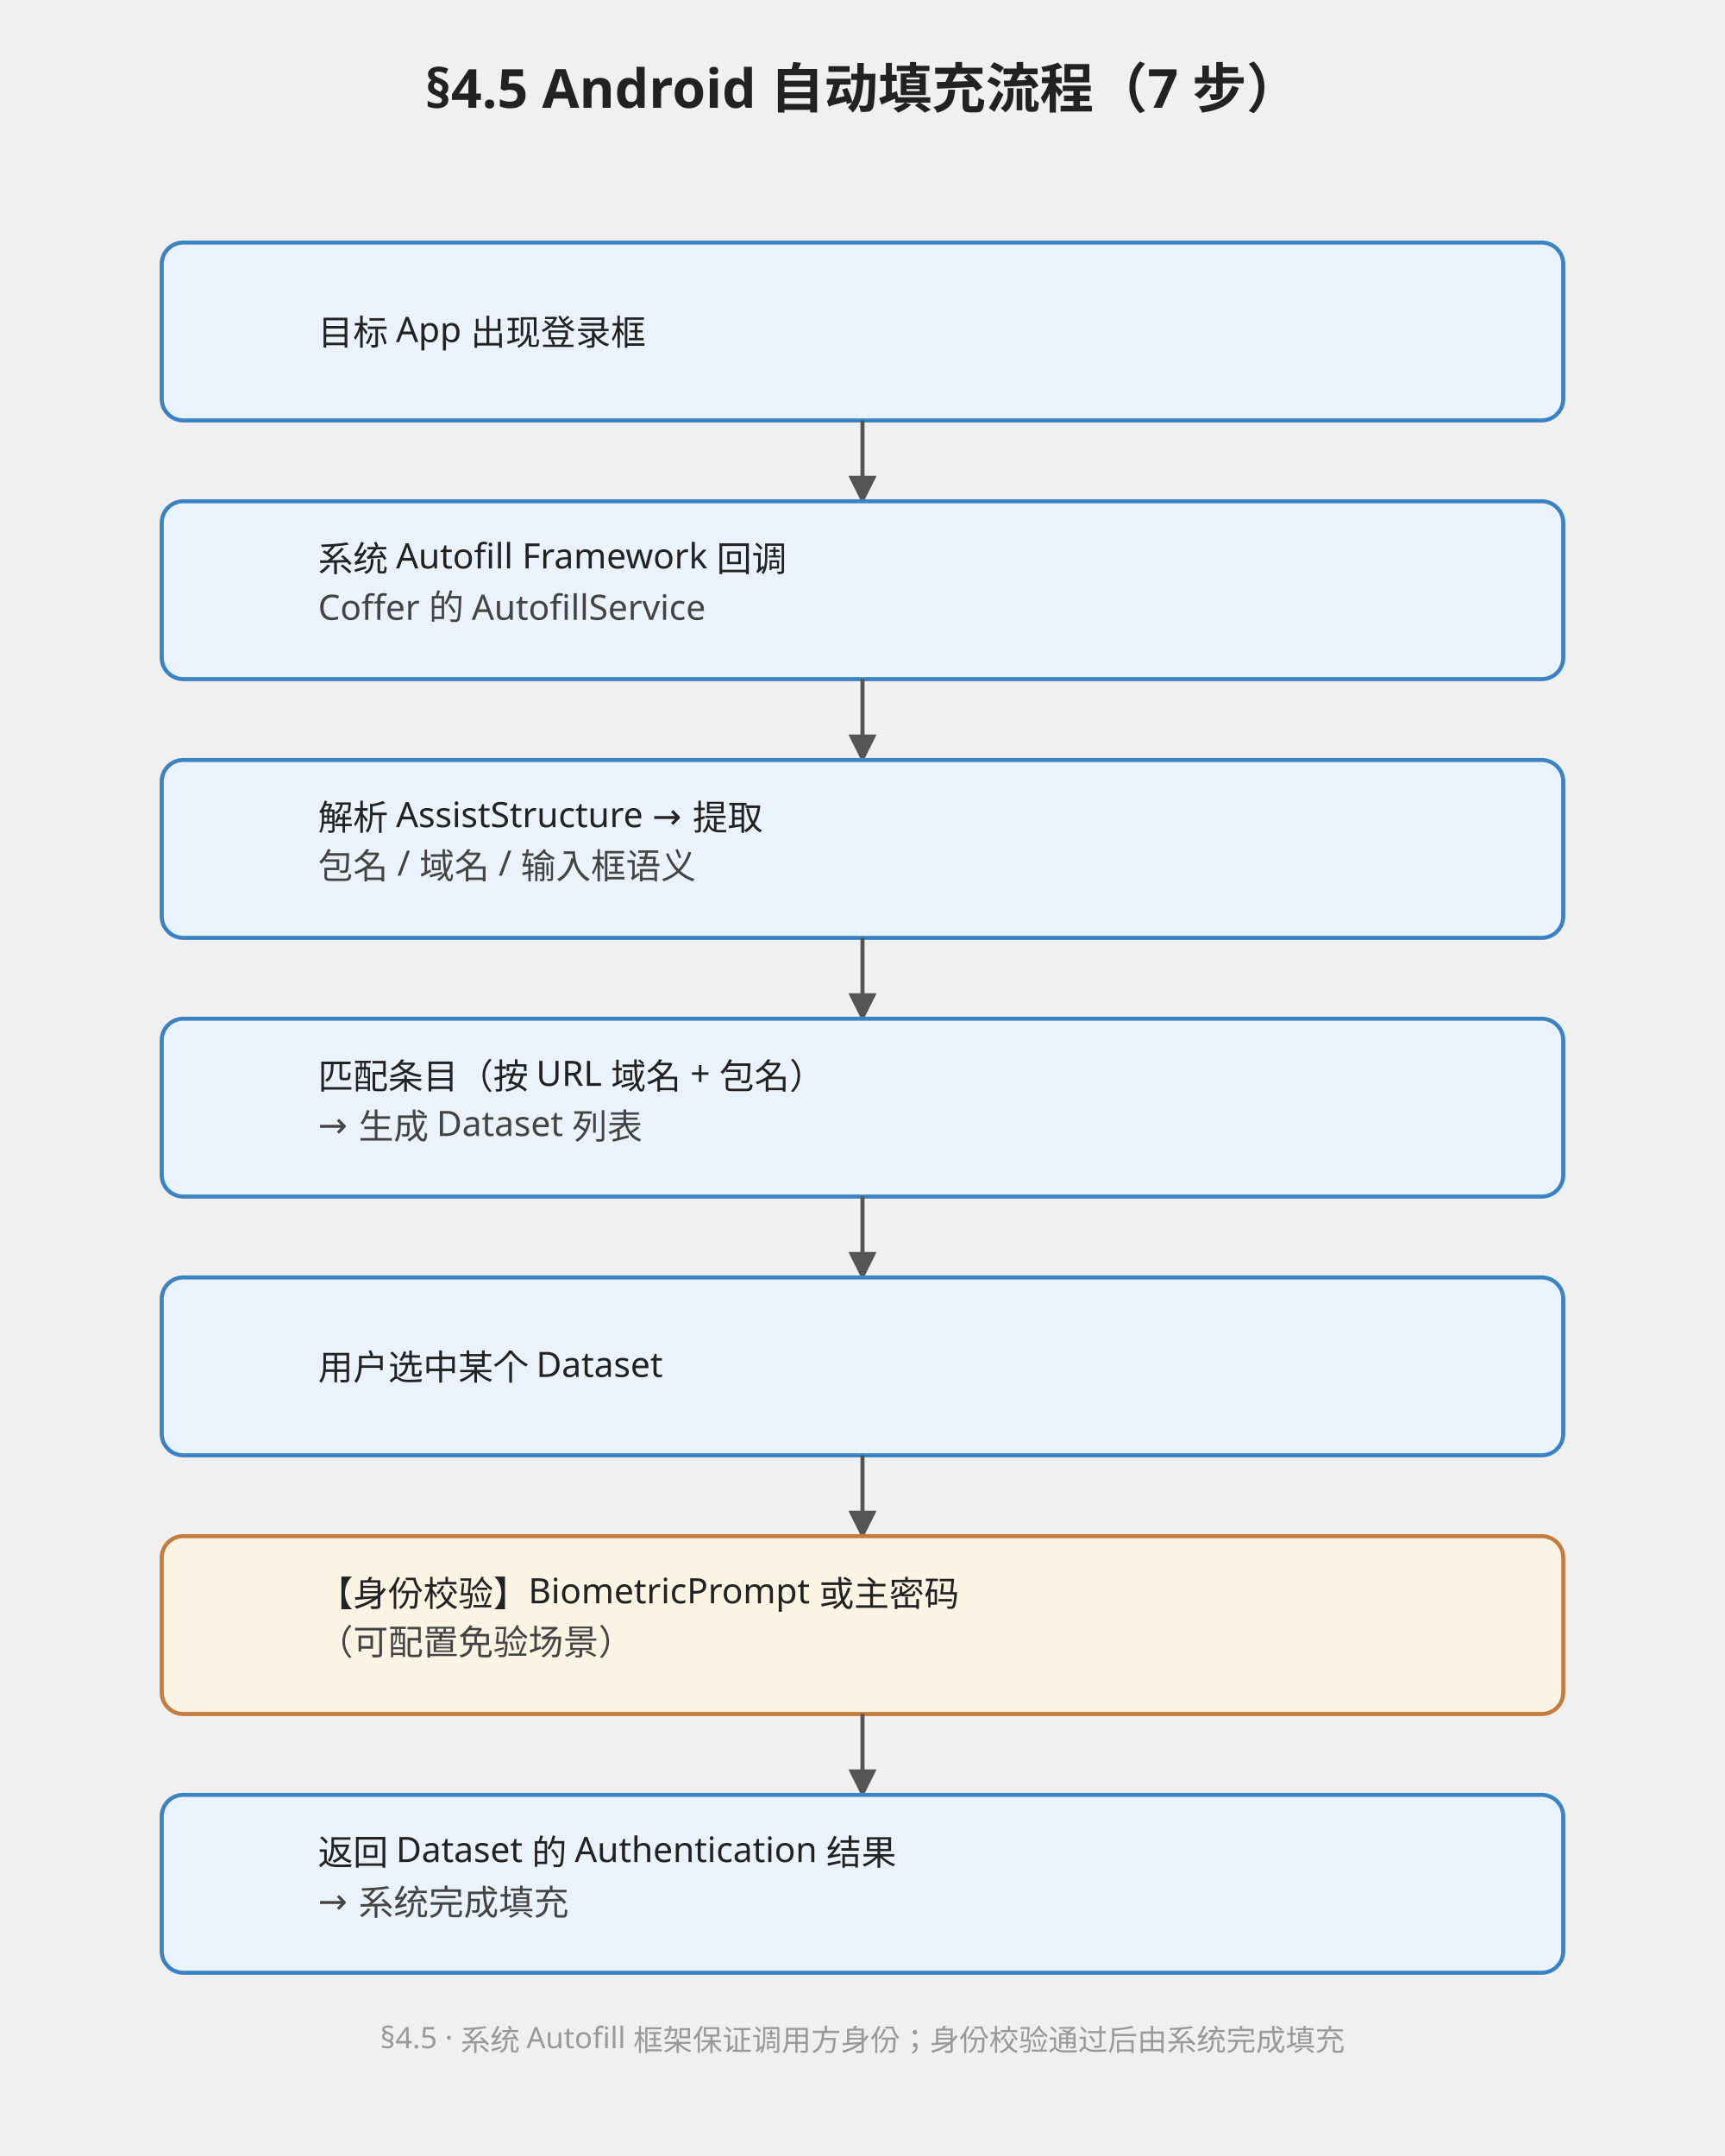
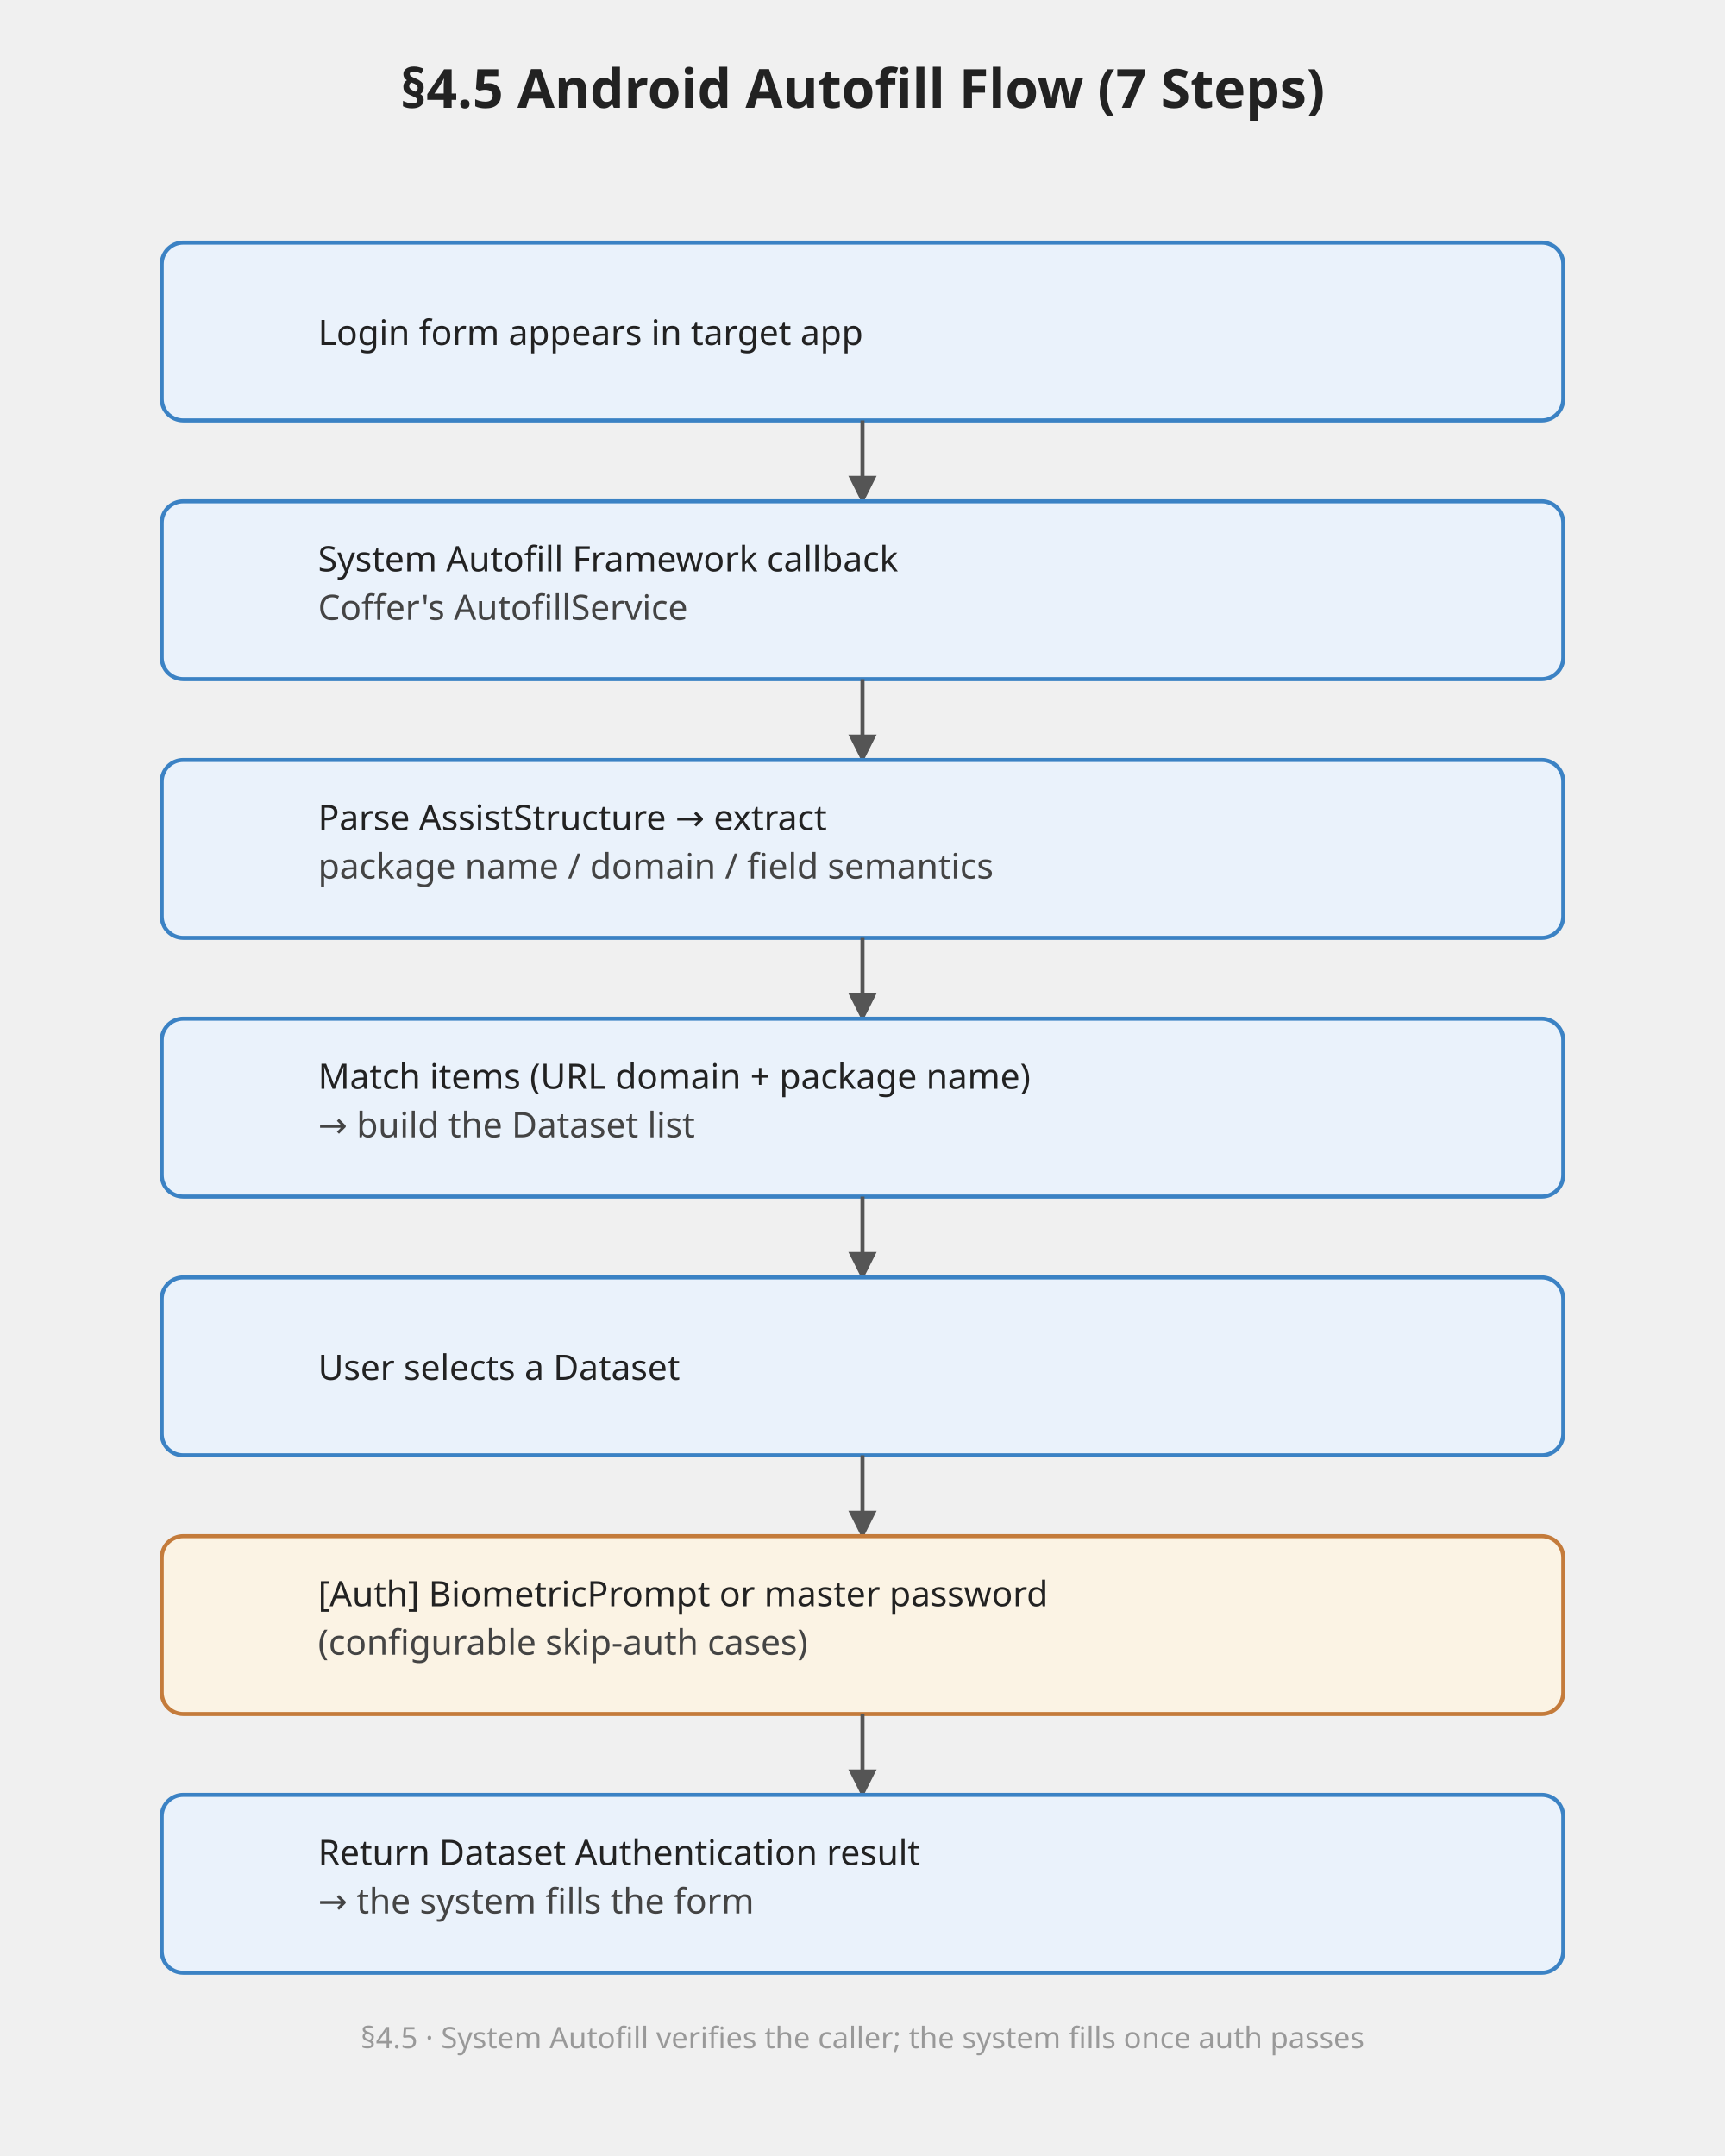
<svg xmlns="http://www.w3.org/2000/svg" viewBox="0 0 640 800" font-family="PingFang SC, Hiragino Sans GB, Microsoft YaHei, sans-serif">
  <defs>
    <marker id="arr" viewBox="0 0 10 10" refX="9" refY="5" markerWidth="7" markerHeight="7" orient="auto-start-reverse">
      <path d="M 0 0 L 10 5 L 0 10 z" fill="#555" />
    </marker>
  </defs>
-   <text x="320" y="40" text-anchor="middle" font-size="20" font-weight="bold" fill="#222">§4.5 Android 自动填充流程（7 步）</text>
+   <text x="320" y="40" text-anchor="middle" font-size="20" font-weight="bold" fill="#222">§4.5 Android Autofill Flow (7 Steps)</text>
  <circle cx="90" cy="123" r="13" fill="#3B82C4" />
  <text x="90" y="128" text-anchor="middle" font-size="13" font-weight="bold" fill="#fff">①</text>
  <rect x="60" y="90" width="520" height="66" rx="8" fill="#EAF2FB" stroke="#3B82C4" stroke-width="1.5" />
-   <text x="118" y="128" font-size="13" fill="#222">目标 App 出现登录框</text>
+   <text x="118" y="128" font-size="13" fill="#222">Login form appears in target app</text>
  <line x1="320" y1="156" x2="320" y2="186" stroke="#555" stroke-width="1.5" marker-end="url(#arr)" />
  <circle cx="90" cy="219" r="13" fill="#3B82C4" />
  <text x="90" y="224" text-anchor="middle" font-size="13" font-weight="bold" fill="#fff">②</text>
  <rect x="60" y="186" width="520" height="66" rx="8" fill="#EAF2FB" stroke="#3B82C4" stroke-width="1.5" />
-   <text x="118" y="212" font-size="13" fill="#222">系统 Autofill Framework 回调</text>
-   <text x="118" y="230" font-size="13" fill="#444">Coffer 的 AutofillService</text>
+   <text x="118" y="212" font-size="13" fill="#222">System Autofill Framework callback</text>
+   <text x="118" y="230" font-size="13" fill="#444">Coffer's AutofillService</text>
  <line x1="320" y1="252" x2="320" y2="282" stroke="#555" stroke-width="1.5" marker-end="url(#arr)" />
  <circle cx="90" cy="315" r="13" fill="#3B82C4" />
  <text x="90" y="320" text-anchor="middle" font-size="13" font-weight="bold" fill="#fff">③</text>
  <rect x="60" y="282" width="520" height="66" rx="8" fill="#EAF2FB" stroke="#3B82C4" stroke-width="1.5" />
-   <text x="118" y="308" font-size="13" fill="#222">解析 AssistStructure → 提取</text>
-   <text x="118" y="326" font-size="13" fill="#444">包名 / 域名 / 输入框语义</text>
+   <text x="118" y="308" font-size="13" fill="#222">Parse AssistStructure → extract</text>
+   <text x="118" y="326" font-size="13" fill="#444">package name / domain / field semantics</text>
  <line x1="320" y1="348" x2="320" y2="378" stroke="#555" stroke-width="1.5" marker-end="url(#arr)" />
  <circle cx="90" cy="411" r="13" fill="#3B82C4" />
  <text x="90" y="416" text-anchor="middle" font-size="13" font-weight="bold" fill="#fff">④</text>
  <rect x="60" y="378" width="520" height="66" rx="8" fill="#EAF2FB" stroke="#3B82C4" stroke-width="1.5" />
-   <text x="118" y="404" font-size="13" fill="#222">匹配条目（按 URL 域名 + 包名）</text>
-   <text x="118" y="422" font-size="13" fill="#444">→ 生成 Dataset 列表</text>
+   <text x="118" y="404" font-size="13" fill="#222">Match items (URL domain + package name)</text>
+   <text x="118" y="422" font-size="13" fill="#444">→ build the Dataset list</text>
  <line x1="320" y1="444" x2="320" y2="474" stroke="#555" stroke-width="1.5" marker-end="url(#arr)" />
  <circle cx="90" cy="507" r="13" fill="#3B82C4" />
  <text x="90" y="512" text-anchor="middle" font-size="13" font-weight="bold" fill="#fff">⑤</text>
  <rect x="60" y="474" width="520" height="66" rx="8" fill="#EAF2FB" stroke="#3B82C4" stroke-width="1.5" />
-   <text x="118" y="512" font-size="13" fill="#222">用户选中某个 Dataset</text>
+   <text x="118" y="512" font-size="13" fill="#222">User selects a Dataset</text>
  <line x1="320" y1="540" x2="320" y2="570" stroke="#555" stroke-width="1.5" marker-end="url(#arr)" />
  <circle cx="90" cy="603" r="13" fill="#C47B3B" />
  <text x="90" y="608" text-anchor="middle" font-size="13" font-weight="bold" fill="#fff">⑥</text>
  <rect x="60" y="570" width="520" height="66" rx="8" fill="#FBF3E4" stroke="#C47B3B" stroke-width="1.5" />
-   <text x="118" y="596" font-size="13" fill="#222">【身份校验】BiometricPrompt 或主密码</text>
-   <text x="118" y="614" font-size="13" fill="#444">（可配置免验场景）</text>
+   <text x="118" y="596" font-size="13" fill="#222">[Auth] BiometricPrompt or master password</text>
+   <text x="118" y="614" font-size="13" fill="#444">(configurable skip-auth cases)</text>
  <line x1="320" y1="636" x2="320" y2="666" stroke="#555" stroke-width="1.5" marker-end="url(#arr)" />
  <circle cx="90" cy="699" r="13" fill="#3B82C4" />
  <text x="90" y="704" text-anchor="middle" font-size="13" font-weight="bold" fill="#fff">⑦</text>
  <rect x="60" y="666" width="520" height="66" rx="8" fill="#EAF2FB" stroke="#3B82C4" stroke-width="1.5" />
-   <text x="118" y="692" font-size="13" fill="#222">返回 Dataset 的 Authentication 结果</text>
-   <text x="118" y="710" font-size="13" fill="#444">→ 系统完成填充</text>
-   <text x="320" y="760" text-anchor="middle" font-size="11" fill="#999">§4.5 · 系统 Autofill 框架保证调用方身份；身份校验通过后由系统完成填充</text>
+   <text x="118" y="692" font-size="13" fill="#222">Return Dataset Authentication result</text>
+   <text x="118" y="710" font-size="13" fill="#444">→ the system fills the form</text>
+   <text x="320" y="760" text-anchor="middle" font-size="11" fill="#999">§4.5 · System Autofill verifies the caller; the system fills once auth passes</text>
</svg>
